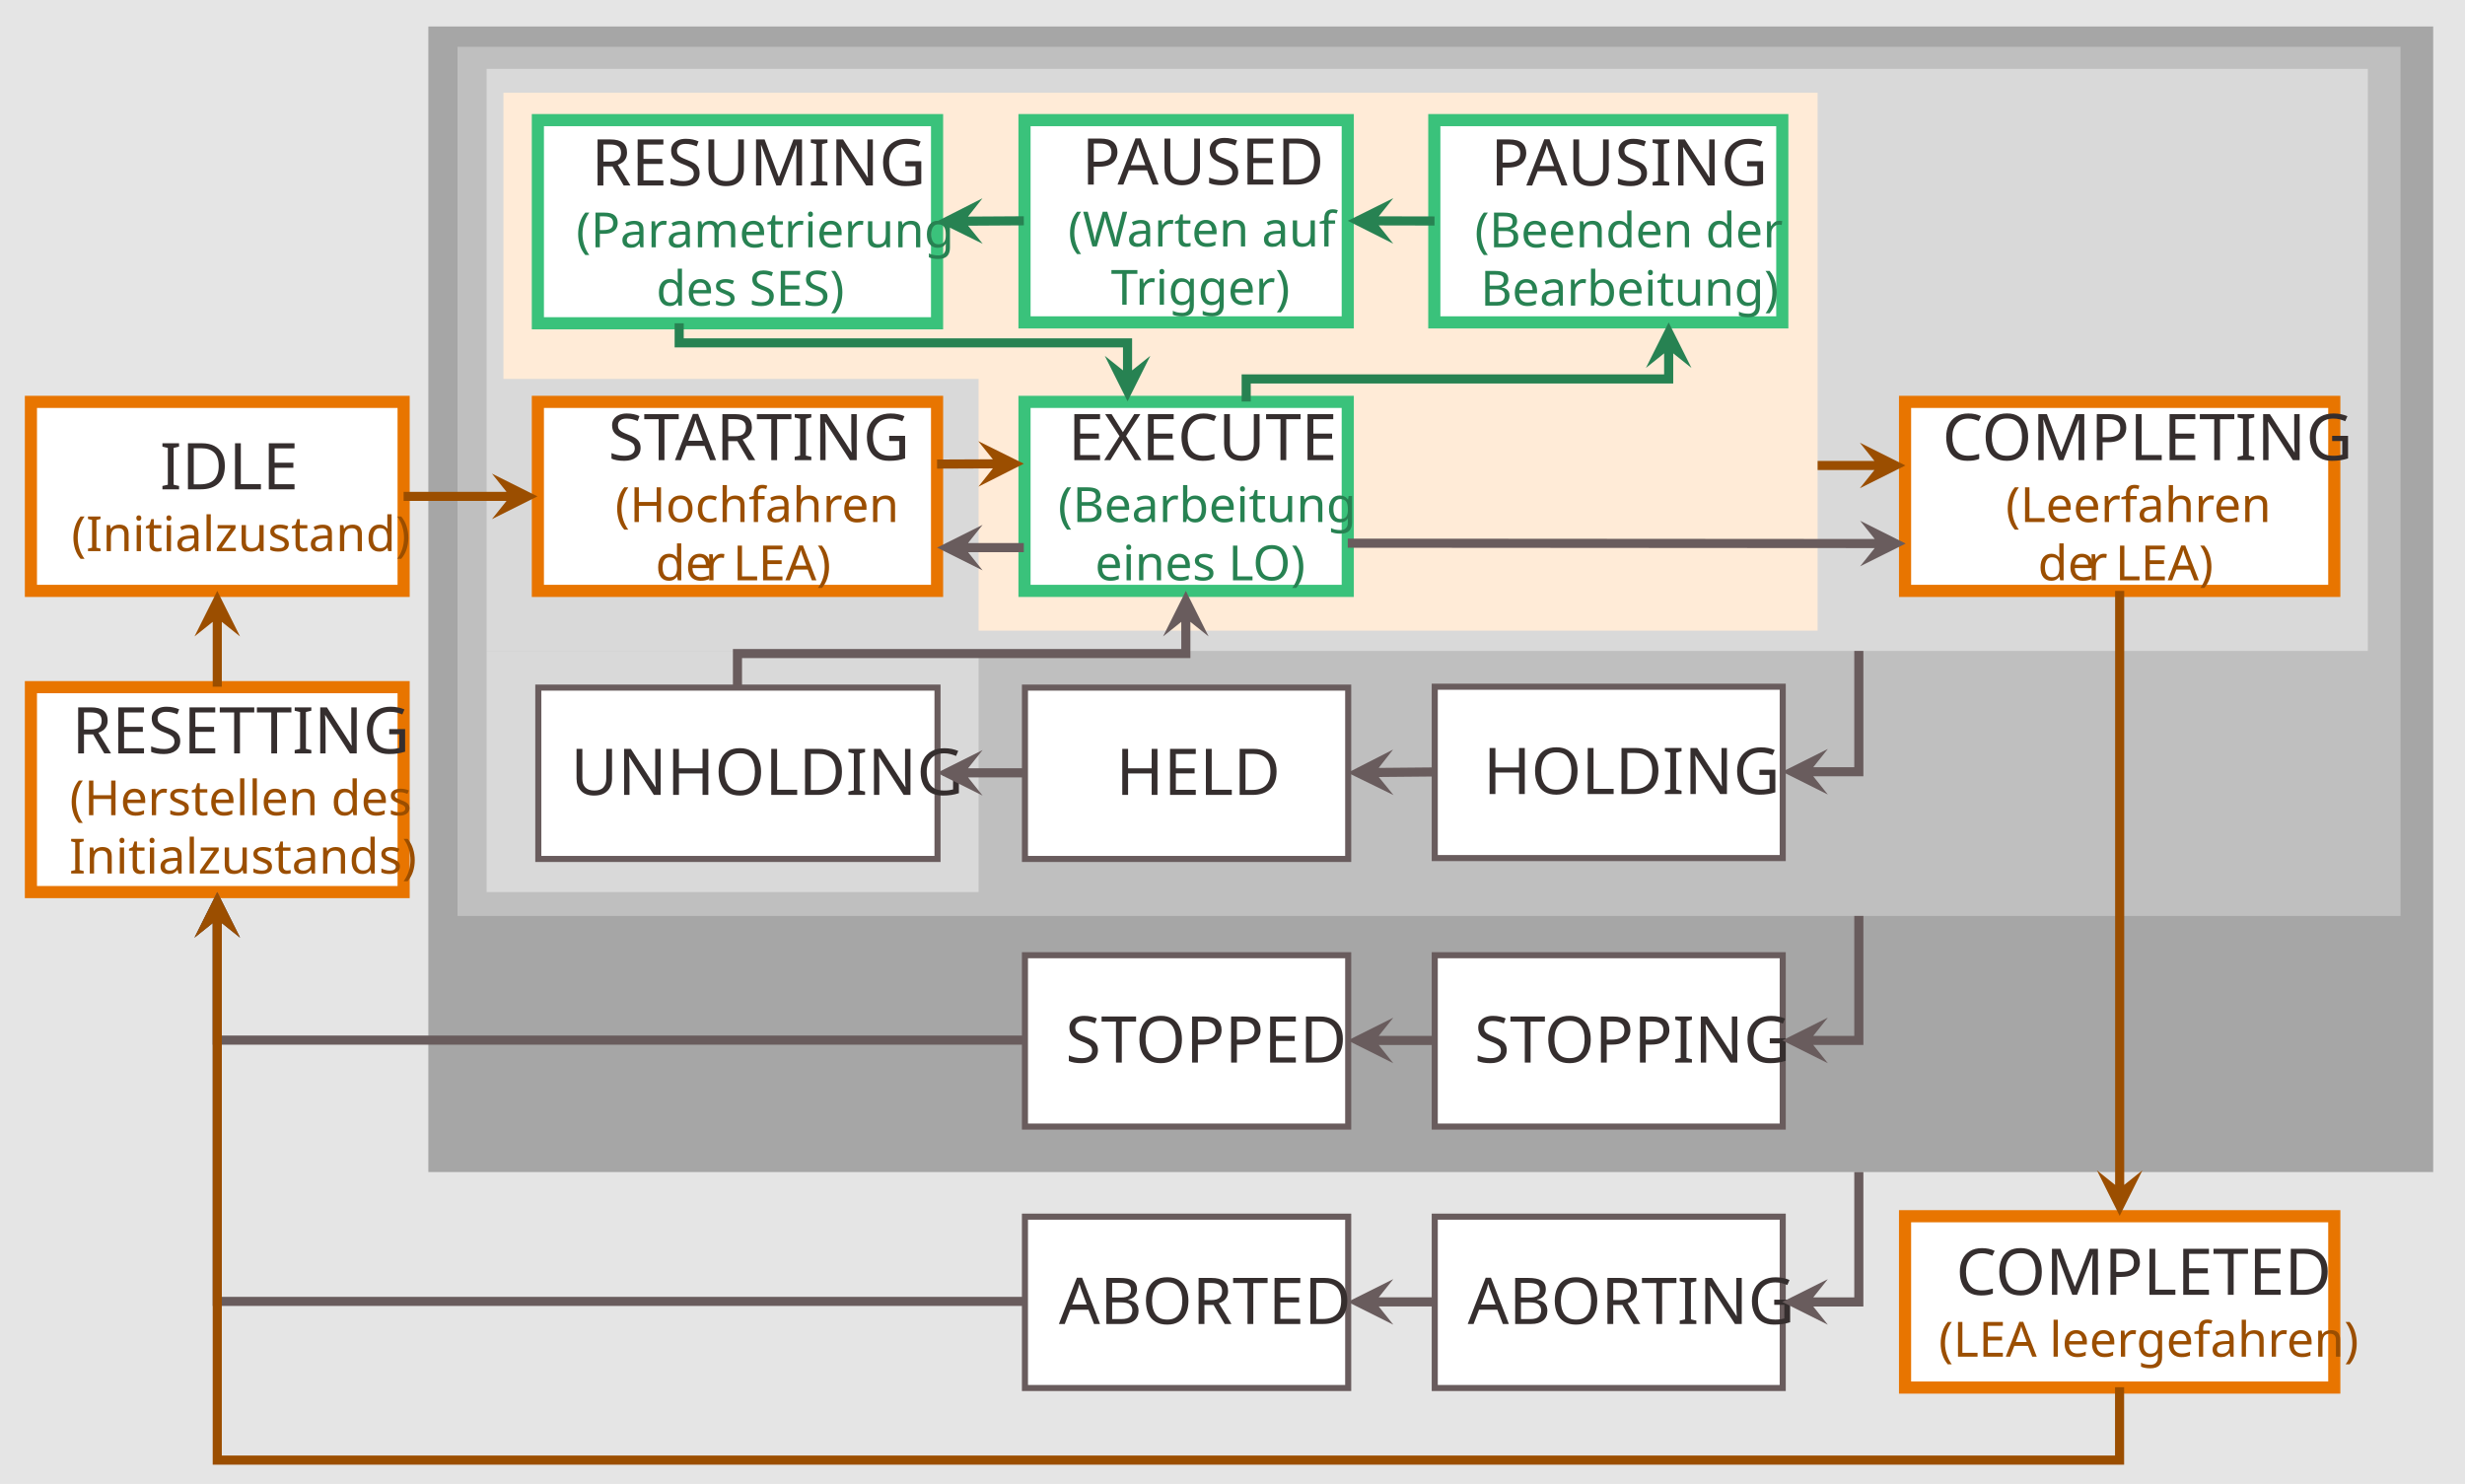
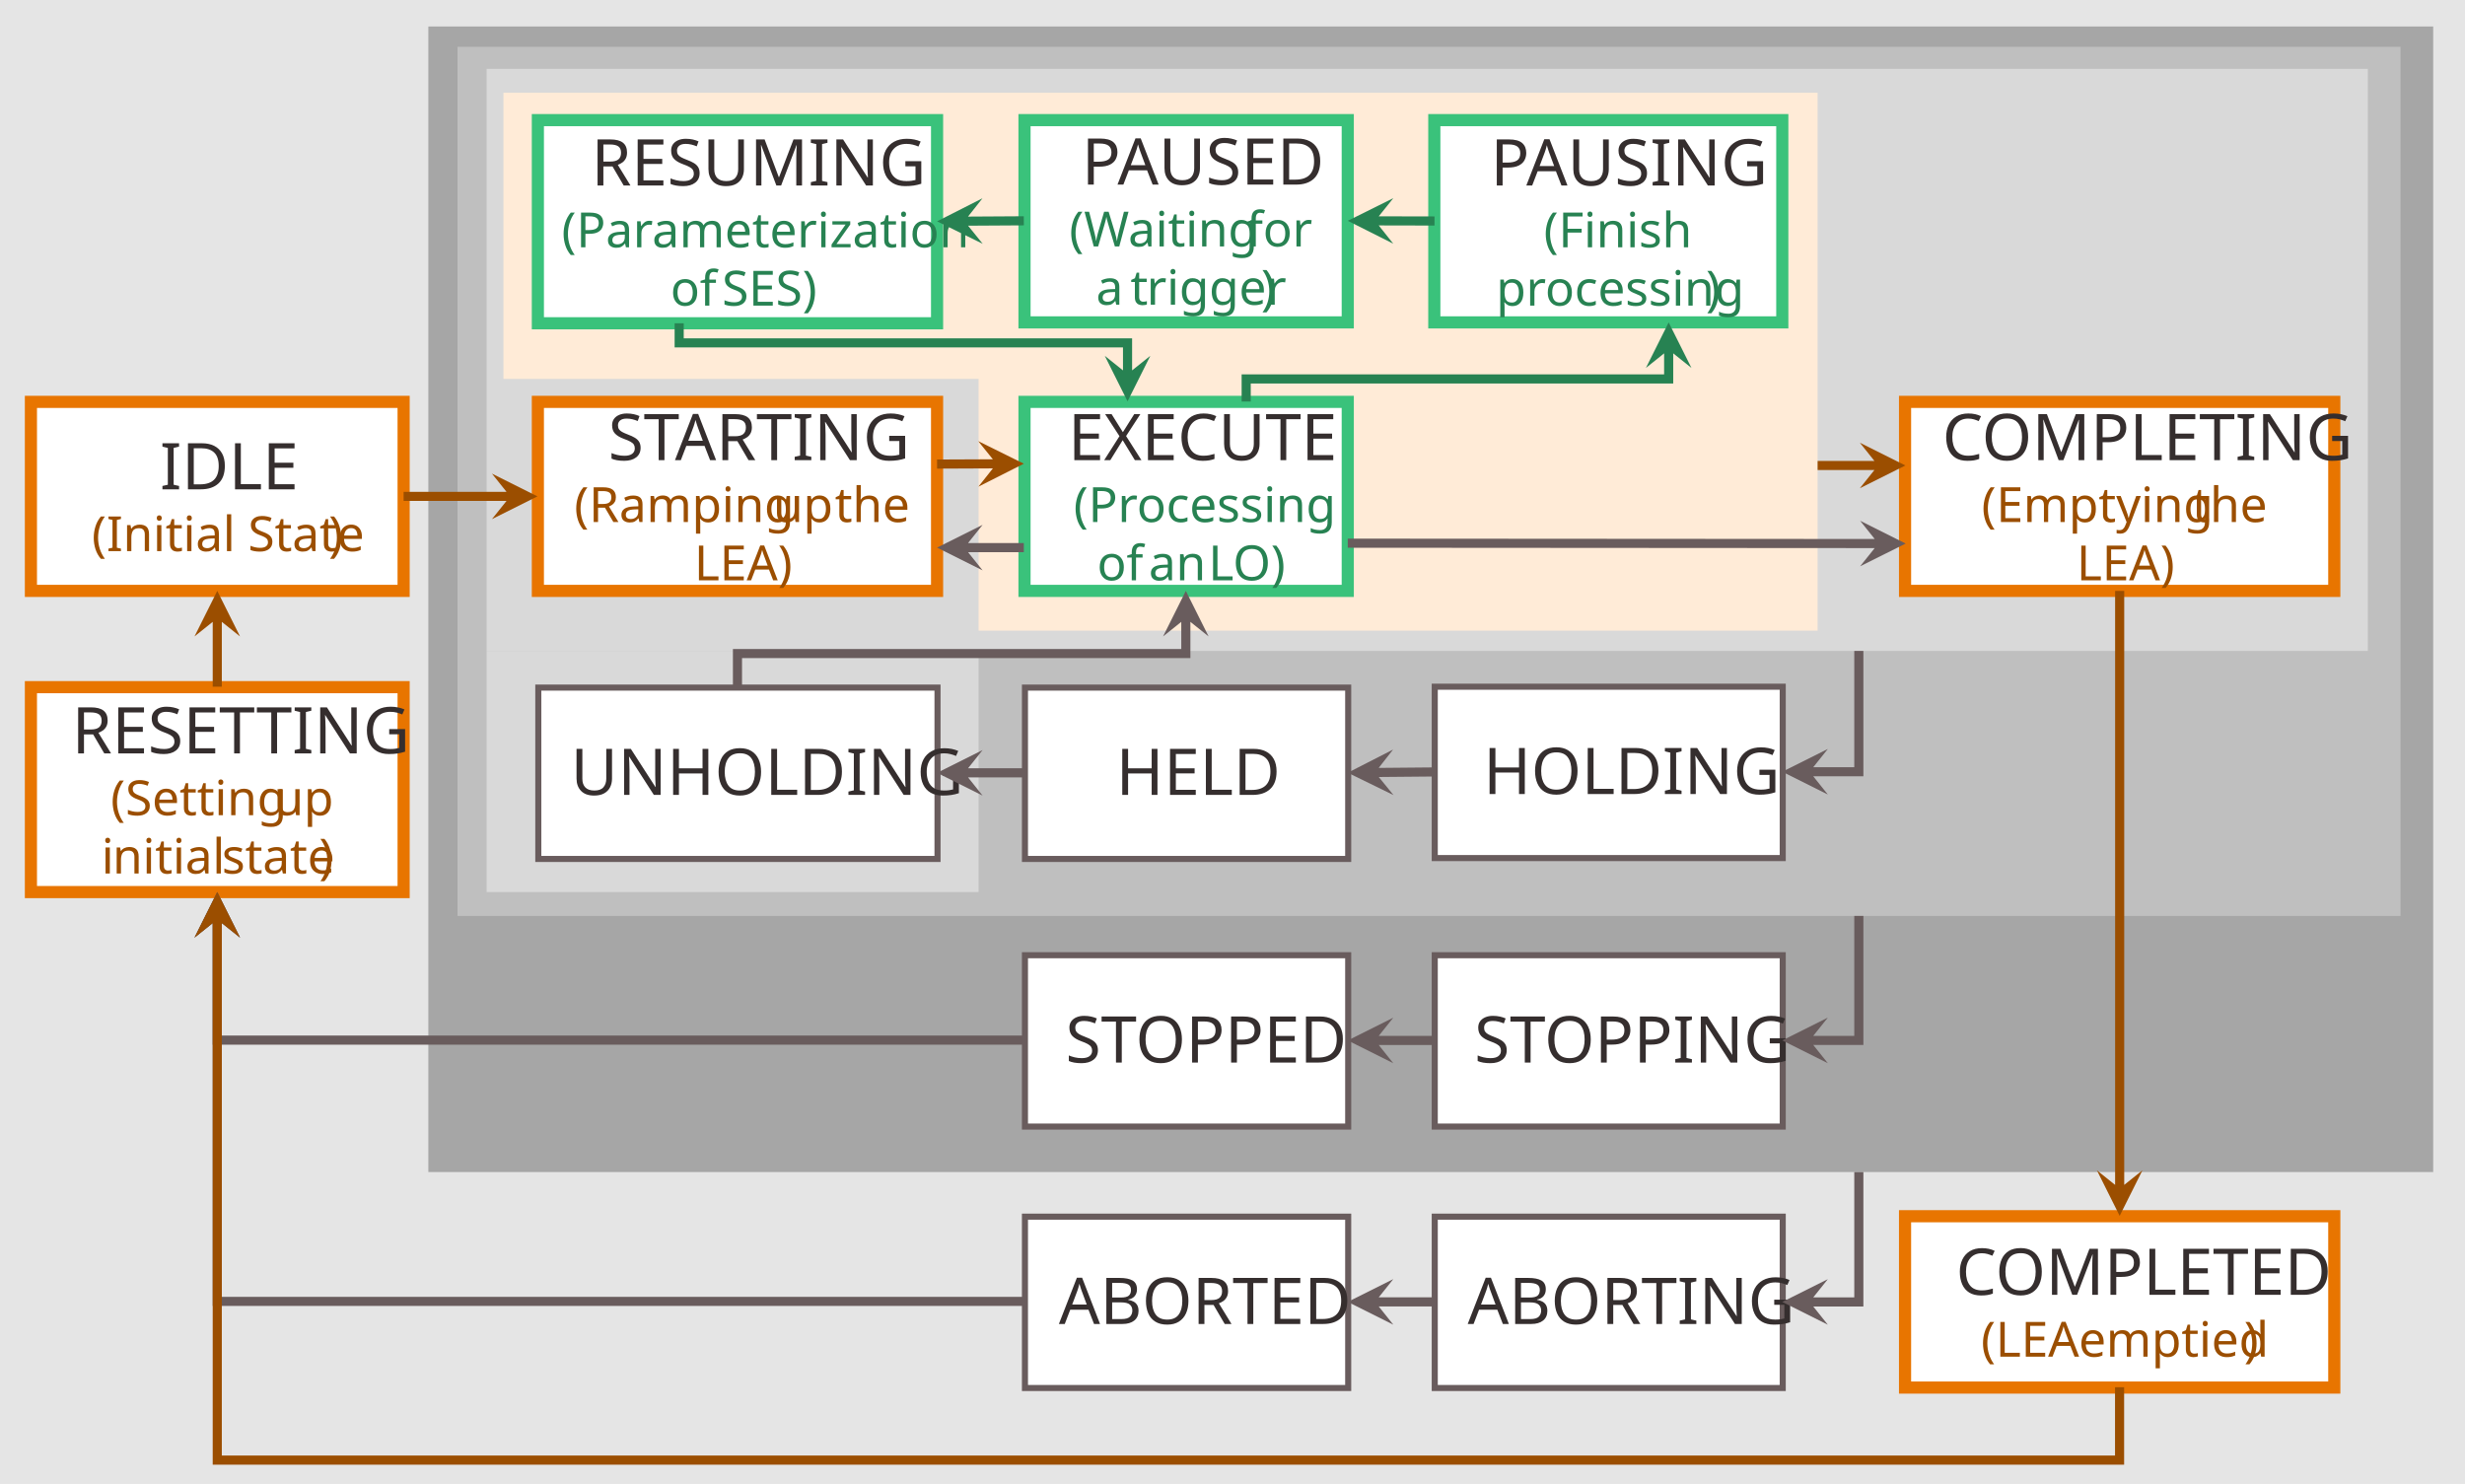
<svg xmlns="http://www.w3.org/2000/svg" width="2791" height="1680" xml:space="preserve" overflow="hidden">
  <defs>
    <clipPath id="clip0">
      <rect x="602" y="365" width="2791" height="1680" />
    </clipPath>
  </defs>
  <g clip-path="url(#clip0)" transform="translate(-602 -365)">
    <rect x="602" y="365" width="2791" height="1680" fill="#E5E5E5" />
    <rect x="1087" y="395" width="2270" height="1297" fill="#A6A6A6" />
    <rect x="1120" y="418" width="2200" height="984" fill="#BFBFBF" />
    <rect x="1153" y="1102" width="557" height="273" fill="#D9D9D9" />
    <rect x="1153" y="443" width="2130" height="659" fill="#D9D9D9" />
    <rect x="1172" y="470" width="550" height="324" fill="#FFEBD7" />
    <rect x="1710" y="470" width="950" height="609" fill="#FFEBD7" />
    <rect x="637" y="820" width="422" height="214" stroke="#E87500" stroke-width="13.75" stroke-miterlimit="8" fill="#FFFFFF" />
-     <text fill="#352E2E" font-family="Calibri,Calibri_MSFontService,sans-serif" font-weight="400" font-size="73" transform="matrix(1 0 0 1 782.981 919)">IDLE</text>
-     <text fill="#9B4E00" font-family="Calibri,Calibri_MSFontService,sans-serif" font-weight="400" font-size="55" transform="matrix(1 0 0 1 682.927 989)">(Initialzustand)</text>
+     <text fill="#352E2E" font-family="Calibri,Calibri_MSFontService,sans-serif" font-weight="400" font-size="73" transform="matrix(1 0 0 1 782.992 919)">IDLE</text>
+     <text fill="#9B4E00" font-family="Calibri,Calibri_MSFontService,sans-serif" font-weight="400" font-size="55" transform="matrix(1 0 0 1 705.947 989)">(</text>
+     <text fill="#9B4E00" font-family="Calibri,Calibri_MSFontService,sans-serif" font-weight="400" font-size="55" transform="matrix(1 0 0 1 722.561 989)">Initial State</text>
+     <text fill="#9B4E00" font-family="Calibri,Calibri_MSFontService,sans-serif" font-weight="400" font-size="55" transform="matrix(1 0 0 1 974.026 989)">)</text>
    <rect x="1211" y="820" width="452" height="214" stroke="#E87500" stroke-width="13.75" stroke-miterlimit="8" fill="#FFFFFF" />
-     <text fill="#352E2E" font-family="Calibri,Calibri_MSFontService,sans-serif" font-weight="400" font-size="73" transform="matrix(1 0 0 1 1290.66 886)">STARTING</text>
-     <text fill="#9B4E00" font-family="Calibri,Calibri_MSFontService,sans-serif" font-weight="400" font-size="55" transform="matrix(1 0 0 1 1298.57 956)">(Hochfahren </text>
-     <text fill="#9B4E00" font-family="Calibri,Calibri_MSFontService,sans-serif" font-weight="400" font-size="55" transform="matrix(1 0 0 1 1344.2 1022)">de</text>
-     <text fill="#9B4E00" font-family="Calibri,Calibri_MSFontService,sans-serif" font-weight="400" font-size="55" transform="matrix(1 0 0 1 1400.34 1022)">r</text>
-     <text fill="#9B4E00" font-family="Calibri,Calibri_MSFontService,sans-serif" font-weight="400" font-size="55" transform="matrix(1 0 0 1 1431.85 1022)">LEA)</text>
+     <text fill="#352E2E" font-family="Calibri,Calibri_MSFontService,sans-serif" font-weight="400" font-size="73" transform="matrix(1 0 0 1 1290.68 886)">STARTING</text>
+     <text fill="#9B4E00" font-family="Calibri,Calibri_MSFontService,sans-serif" font-weight="400" font-size="55" transform="matrix(1 0 0 1 1252.24 956)">(</text>
+     <text fill="#9B4E00" font-family="Calibri,Calibri_MSFontService,sans-serif" font-weight="400" font-size="55" transform="matrix(1 0 0 1 1268.86 956)">Ramping</text>
+     <text fill="#9B4E00" font-family="Calibri,Calibri_MSFontService,sans-serif" font-weight="400" font-size="55" transform="matrix(1 0 0 1 1477.4 956)">up</text>
+     <text fill="#9B4E00" font-family="Calibri,Calibri_MSFontService,sans-serif" font-weight="400" font-size="55" transform="matrix(1 0 0 1 1547.3 956)">the</text>
+     <text fill="#9B4E00" font-family="Calibri,Calibri_MSFontService,sans-serif" font-weight="400" font-size="55" transform="matrix(1 0 0 1 1388.05 1022)">LEA)</text>
    <rect x="1762" y="820" width="366" height="214" stroke="#3AC27B" stroke-width="13.75" stroke-miterlimit="8" fill="#FFFFFF" />
    <text fill="#352E2E" font-family="Calibri,Calibri_MSFontService,sans-serif" font-weight="400" font-size="73" transform="matrix(1 0 0 1 1811.33 886)">EXECUTE</text>
-     <text fill="#278252" font-family="Calibri,Calibri_MSFontService,sans-serif" font-weight="400" font-size="55" transform="matrix(1 0 0 1 1800.01 956)">(Bearbeitung </text>
-     <text fill="#278252" font-family="Calibri,Calibri_MSFontService,sans-serif" font-weight="400" font-size="55" transform="matrix(1 0 0 1 1841.86 1022)">eines LO)</text>
+     <text fill="#278252" font-family="Calibri,Calibri_MSFontService,sans-serif" font-weight="400" font-size="55" transform="matrix(1 0 0 1 1817.64 956)">(</text>
+     <text fill="#278252" font-family="Calibri,Calibri_MSFontService,sans-serif" font-weight="400" font-size="55" transform="matrix(1 0 0 1 1834.25 956)">Processing </text>
+     <text fill="#278252" font-family="Calibri,Calibri_MSFontService,sans-serif" font-weight="400" font-size="55" transform="matrix(1 0 0 1 1844.15 1022)">of</text>
+     <text fill="#278252" font-family="Calibri,Calibri_MSFontService,sans-serif" font-weight="400" font-size="55" transform="matrix(1 0 0 1 1902.59 1022)">an</text>
+     <text fill="#278252" font-family="Calibri,Calibri_MSFontService,sans-serif" font-weight="400" font-size="55" transform="matrix(1 0 0 1 1970.19 1022)">LO)</text>
    <rect x="1211" y="501" width="452" height="230" stroke="#3AC27B" stroke-width="13.75" stroke-miterlimit="8" fill="#FFFFFF" />
-     <text fill="#352E2E" font-family="Calibri,Calibri_MSFontService,sans-serif" font-weight="400" font-size="73" transform="matrix(1 0 0 1 1271.51 575)">RESUMING</text>
-     <text fill="#278252" font-family="Calibri,Calibri_MSFontService,sans-serif" font-weight="400" font-size="55" transform="matrix(1 0 0 1 1254.41 645)">(Parametrierung </text>
-     <text fill="#278252" font-family="Calibri,Calibri_MSFontService,sans-serif" font-weight="400" font-size="55" transform="matrix(1 0 0 1 1345.02 711)">des SES)</text>
+     <text fill="#352E2E" font-family="Calibri,Calibri_MSFontService,sans-serif" font-weight="400" font-size="73" transform="matrix(1 0 0 1 1271.52 575)">RESUMING</text>
+     <text fill="#278252" font-family="Calibri,Calibri_MSFontService,sans-serif" font-weight="400" font-size="55" transform="matrix(1 0 0 1 1237.94 645)">(</text>
+     <text fill="#278252" font-family="Calibri,Calibri_MSFontService,sans-serif" font-weight="400" font-size="55" transform="matrix(1 0 0 1 1254.56 645)">Parameterization</text>
+     <text fill="#278252" font-family="Calibri,Calibri_MSFontService,sans-serif" font-weight="400" font-size="55" transform="matrix(1 0 0 1 1361.08 711)">of</text>
+     <text fill="#278252" font-family="Calibri,Calibri_MSFontService,sans-serif" font-weight="400" font-size="55" transform="matrix(1 0 0 1 1419.51 711)">SES)</text>
    <rect x="2759" y="820" width="486" height="214" stroke="#E87500" stroke-width="13.75" stroke-miterlimit="8" fill="#FFFFFF" />
    <text fill="#352E2E" font-family="Calibri,Calibri_MSFontService,sans-serif" font-weight="400" font-size="73" transform="matrix(1 0 0 1 2801.13 886)">COMPLETING</text>
-     <text fill="#9B4E00" font-family="Calibri,Calibri_MSFontService,sans-serif" font-weight="400" font-size="55" transform="matrix(1 0 0 1 2873.04 956)">(Leerfahren </text>
-     <text fill="#9B4E00" font-family="Calibri,Calibri_MSFontService,sans-serif" font-weight="400" font-size="55" transform="matrix(1 0 0 1 2909.38 1022)">de</text>
-     <text fill="#9B4E00" font-family="Calibri,Calibri_MSFontService,sans-serif" font-weight="400" font-size="55" transform="matrix(1 0 0 1 2965.53 1022)">r</text>
-     <text fill="#9B4E00" font-family="Calibri,Calibri_MSFontService,sans-serif" font-weight="400" font-size="55" transform="matrix(1 0 0 1 2997.04 1022)">LEA)</text>
+     <text fill="#9B4E00" font-family="Calibri,Calibri_MSFontService,sans-serif" font-weight="400" font-size="55" transform="matrix(1 0 0 1 2845.63 956)">(</text>
+     <text fill="#9B4E00" font-family="Calibri,Calibri_MSFontService,sans-serif" font-weight="400" font-size="55" transform="matrix(1 0 0 1 2862.24 956)">Emptying</text>
+     <text fill="#9B4E00" font-family="Calibri,Calibri_MSFontService,sans-serif" font-weight="400" font-size="55" transform="matrix(1 0 0 1 3084.28 956)">the</text>
+     <text fill="#9B4E00" font-family="Calibri,Calibri_MSFontService,sans-serif" font-weight="400" font-size="55" transform="matrix(1 0 0 1 2953.22 1022)">LEA)</text>
    <rect x="1762" y="501" width="366" height="229" stroke="#3AC27B" stroke-width="13.75" stroke-miterlimit="8" fill="#FFFFFF" />
    <text fill="#352E2E" font-family="Calibri,Calibri_MSFontService,sans-serif" font-weight="400" font-size="73" transform="matrix(1 0 0 1 1826.78 574)">PAUSED</text>
-     <text fill="#278252" font-family="Calibri,Calibri_MSFontService,sans-serif" font-weight="400" font-size="55" transform="matrix(1 0 0 1 1811.29 644)">(Warten auf </text>
-     <text fill="#278252" font-family="Calibri,Calibri_MSFontService,sans-serif" font-weight="400" font-size="55" transform="matrix(1 0 0 1 1859.85 710)">Trigger)</text>
+     <text fill="#278252" font-family="Calibri,Calibri_MSFontService,sans-serif" font-weight="400" font-size="55" transform="matrix(1 0 0 1 1812.71 644)">(</text>
+     <text fill="#278252" font-family="Calibri,Calibri_MSFontService,sans-serif" font-weight="400" font-size="55" transform="matrix(1 0 0 1 1829.32 644)">Waiting </text>
+     <text fill="#278252" font-family="Calibri,Calibri_MSFontService,sans-serif" font-weight="400" font-size="55" transform="matrix(1 0 0 1 2013.05 644)">for</text>
+     <text fill="#278252" font-family="Calibri,Calibri_MSFontService,sans-serif" font-weight="400" font-size="55" transform="matrix(1 0 0 1 1842.96 710)">a </text>
+     <text fill="#278252" font-family="Calibri,Calibri_MSFontService,sans-serif" font-weight="400" font-size="55" transform="matrix(1 0 0 1 1881.92 710)">t</text>
+     <text fill="#278252" font-family="Calibri,Calibri_MSFontService,sans-serif" font-weight="400" font-size="55" transform="matrix(1 0 0 1 1900.25 710)">rigger</text>
+     <text fill="#278252" font-family="Calibri,Calibri_MSFontService,sans-serif" font-weight="400" font-size="55" transform="matrix(1 0 0 1 2029.78 710)">)</text>
    <rect x="2226" y="501" width="394" height="229" stroke="#3AC27B" stroke-width="13.75" stroke-miterlimit="8" fill="#FFFFFF" />
-     <text fill="#352E2E" font-family="Calibri,Calibri_MSFontService,sans-serif" font-weight="400" font-size="73" transform="matrix(1 0 0 1 2289.66 575)">PAUSING</text>
-     <text fill="#278252" font-family="Calibri,Calibri_MSFontService,sans-serif" font-weight="400" font-size="55" transform="matrix(1 0 0 1 2271.78 645)">(Beenden der </text>
-     <text fill="#278252" font-family="Calibri,Calibri_MSFontService,sans-serif" font-weight="400" font-size="55" transform="matrix(1 0 0 1 2278.36 711)">Bearbeitung)</text>
+     <text fill="#352E2E" font-family="Calibri,Calibri_MSFontService,sans-serif" font-weight="400" font-size="73" transform="matrix(1 0 0 1 2289.67 575)">PAUSING</text>
+     <text fill="#278252" font-family="Calibri,Calibri_MSFontService,sans-serif" font-weight="400" font-size="55" transform="matrix(1 0 0 1 2349.98 645)">(</text>
+     <text fill="#278252" font-family="Calibri,Calibri_MSFontService,sans-serif" font-weight="400" font-size="55" transform="matrix(1 0 0 1 2366.6 645)">Finish </text>
+     <text fill="#278252" font-family="Calibri,Calibri_MSFontService,sans-serif" font-weight="400" font-size="55" transform="matrix(1 0 0 1 2296.02 711)">processing</text>
+     <text fill="#278252" font-family="Calibri,Calibri_MSFontService,sans-serif" font-weight="400" font-size="55" transform="matrix(1 0 0 1 2533.46 711)">)</text>
    <rect x="2759" y="1742" width="486" height="194" stroke="#E87500" stroke-width="13.75" stroke-miterlimit="8" fill="#FFFFFF" />
-     <text fill="#352E2E" font-family="Calibri,Calibri_MSFontService,sans-serif" font-weight="400" font-size="73" transform="matrix(1 0 0 1 2816.58 1831)">COMPLETED</text>
-     <text fill="#9B4E00" font-family="Calibri,Calibri_MSFontService,sans-serif" font-weight="400" font-size="55" transform="matrix(1 0 0 1 2797.13 1901)">(LEA leergefahren)</text>
+     <text fill="#352E2E" font-family="Calibri,Calibri_MSFontService,sans-serif" font-weight="400" font-size="73" transform="matrix(1 0 0 1 2816.59 1831)">COMPLETED</text>
+     <text fill="#9B4E00" font-family="Calibri,Calibri_MSFontService,sans-serif" font-weight="400" font-size="55" transform="matrix(1 0 0 1 2845.06 1901)">(LEA </text>
+     <text fill="#9B4E00" font-family="Calibri,Calibri_MSFontService,sans-serif" font-weight="400" font-size="55" transform="matrix(1 0 0 1 2955.61 1901)">emptied</text>
+     <text fill="#9B4E00" font-family="Calibri,Calibri_MSFontService,sans-serif" font-weight="400" font-size="55" transform="matrix(1 0 0 1 3142.7 1901)">)</text>
    <rect x="637" y="1143" width="422" height="232" stroke="#E87500" stroke-width="13.75" stroke-miterlimit="8" fill="#FFFFFF" />
-     <text fill="#352E2E" font-family="Calibri,Calibri_MSFontService,sans-serif" font-weight="400" font-size="73" transform="matrix(1 0 0 1 683.442 1218)">RESETTING</text>
-     <text fill="#9B4E00" font-family="Calibri,Calibri_MSFontService,sans-serif" font-weight="400" font-size="55" transform="matrix(1 0 0 1 680.945 1288)">(Herstellen des </text>
-     <text fill="#9B4E00" font-family="Calibri,Calibri_MSFontService,sans-serif" font-weight="400" font-size="55" transform="matrix(1 0 0 1 680.349 1354)">Initialzustands)</text>
+     <text fill="#352E2E" font-family="Calibri,Calibri_MSFontService,sans-serif" font-weight="400" font-size="73" transform="matrix(1 0 0 1 683.431 1218)">RESETTING</text>
+     <text fill="#9B4E00" font-family="Calibri,Calibri_MSFontService,sans-serif" font-weight="400" font-size="55" transform="matrix(1 0 0 1 727.362 1288)">(</text>
+     <text fill="#9B4E00" font-family="Calibri,Calibri_MSFontService,sans-serif" font-weight="400" font-size="55" transform="matrix(1 0 0 1 743.977 1288)">Setting </text>
+     <text fill="#9B4E00" font-family="Calibri,Calibri_MSFontService,sans-serif" font-weight="400" font-size="55" transform="matrix(1 0 0 1 911.91 1288)">up</text>
+     <text fill="#9B4E00" font-family="Calibri,Calibri_MSFontService,sans-serif" font-weight="400" font-size="55" transform="matrix(1 0 0 1 716.844 1354)">i</text>
+     <text fill="#9B4E00" font-family="Calibri,Calibri_MSFontService,sans-serif" font-weight="400" font-size="55" transform="matrix(1 0 0 1 729.448 1354)">nitial</text>
+     <text fill="#9B4E00" font-family="Calibri,Calibri_MSFontService,sans-serif" font-weight="400" font-size="55" transform="matrix(1 0 0 1 853.198 1354)">state</text>
+     <text fill="#9B4E00" font-family="Calibri,Calibri_MSFontService,sans-serif" font-weight="400" font-size="55" transform="matrix(1 0 0 1 963.106 1354)">)</text>
    <rect x="1211.5" y="1143.5" width="452" height="194" stroke="#695C5D" stroke-width="6.875" stroke-miterlimit="8" fill="#FFFFFF" />
    <text fill="#352E2E" font-family="Calibri,Calibri_MSFontService,sans-serif" font-weight="400" font-size="73" transform="matrix(1 0 0 1 1248.23 1265)">UNHOLDING</text>
    <rect x="1762.5" y="1143.5" width="366" height="194" stroke="#695C5D" stroke-width="6.875" stroke-miterlimit="8" fill="#FFFFFF" />
    <text fill="#352E2E" font-family="Calibri,Calibri_MSFontService,sans-serif" font-weight="400" font-size="73" transform="matrix(1 0 0 1 1865.61 1265)">HELD</text>
    <rect x="2226.5" y="1142.5" width="394" height="194" stroke="#695C5D" stroke-width="6.875" stroke-miterlimit="8" fill="#FFFFFF" />
    <text fill="#352E2E" font-family="Calibri,Calibri_MSFontService,sans-serif" font-weight="400" font-size="73" transform="matrix(1 0 0 1 2281.52 1264)">HOLDING</text>
    <rect x="1762.5" y="1446.5" width="366" height="194" stroke="#695C5D" stroke-width="6.875" stroke-miterlimit="8" fill="#FFFFFF" />
    <text fill="#352E2E" font-family="Calibri,Calibri_MSFontService,sans-serif" font-weight="400" font-size="73" transform="matrix(1 0 0 1 1808.47 1568)">STOPPED</text>
    <rect x="2226.5" y="1446.5" width="394" height="194" stroke="#695C5D" stroke-width="6.875" stroke-miterlimit="8" fill="#FFFFFF" />
    <text fill="#352E2E" font-family="Calibri,Calibri_MSFontService,sans-serif" font-weight="400" font-size="73" transform="matrix(1 0 0 1 2271.36 1568)">STOPPING</text>
    <rect x="1762.5" y="1742.5" width="366" height="194" stroke="#695C5D" stroke-width="6.875" stroke-miterlimit="8" fill="#FFFFFF" />
    <text fill="#352E2E" font-family="Calibri,Calibri_MSFontService,sans-serif" font-weight="400" font-size="73" transform="matrix(1 0 0 1 1800.94 1864)">ABORTED</text>
    <rect x="2226.5" y="1742.5" width="394" height="194" stroke="#695C5D" stroke-width="6.875" stroke-miterlimit="8" fill="#FFFFFF" />
    <text fill="#352E2E" font-family="Calibri,Calibri_MSFontService,sans-serif" font-weight="400" font-size="73" transform="matrix(1 0 0 1 2263.83 1864)">ABORTING</text>
    <path d="M1059 921.844 1179.63 921.844 1179.63 932.157 1059 932.156ZM1179.63 927 1159 901.219 1210.56 927 1159 952.782Z" fill="#9B4E00" />
    <path d="M0.022-5.156 67.317-4.867 67.273 5.445-0.022 5.156ZM67.295 0.289 46.781-25.58 98.232 0.422 46.559 25.982Z" fill="#9B4E00" transform="matrix(1 0 0 -1 1663 890.422)" />
    <path d="M0-5.156 27.361-5.156 27.361 507.664 22.205 502.508 57.472 502.508 57.472 512.821 17.049 512.821 17.049 0 22.205 5.156 0 5.156ZM57.472 507.664 36.847 481.883 88.409 507.664 36.847 533.446Z" fill="#278252" transform="matrix(1.83697e-16 1 1 -1.83697e-16 1371 731)" />
    <path d="M30.968-4.971 98.263-4.569 98.201 5.744 30.906 5.341ZM30.937 0.185 51.407 26.089 0 0 51.716-25.472Z" fill="#278252" transform="matrix(1 0 0 -1 1663 615.588)" />
    <path d="M2158.95 609.91 2226.24 610.055 2226.22 620.367 2158.93 620.223ZM2158.94 615.066 2179.51 640.892 2128 615 2179.62 589.33Z" fill="#278252" />
    <path d="M2007.84 819.585 2007.84 788.887 2491.36 788.887 2486.2 794.043 2486.2 760.938 2496.51 760.938 2496.51 799.199 2013 799.199 2018.16 794.043 2018.16 819.585ZM2491.36 760.938 2465.58 781.563 2491.36 730 2517.14 781.563Z" fill="#278252" />
    <path d="M2128 974.844 2728.75 975.245 2728.75 985.558 2128 985.156ZM2728.75 980.402 2708.14 954.607 2759.69 980.422 2708.11 1006.17Z" fill="#695C5D" />
    <path d="M2660 886.844 2728.43 886.844 2728.43 897.157 2660 897.156ZM2728.43 892 2707.81 866.219 2759.37 892 2707.81 917.781Z" fill="#9B4E00" />
    <path d="M2711.82 1102 2711.82 1243.93 2650.94 1243.93 2650.94 1233.61 2706.67 1233.61 2701.51 1238.77 2701.51 1102ZM2650.94 1238.77 2671.56 1264.55 2620 1238.77 2671.56 1212.99Z" fill="#695C5D" />
    <path d="M30.982-4.879 98.278-4.277 98.186 6.036 30.89 5.433ZM30.936 0.277 51.33 26.242 0 0 51.791-25.319Z" fill="#695C5D" transform="matrix(1 0 0 -1 2128 1239.88)" />
    <path d="M30.938-5.156 98.232-5.156 98.232 5.157 30.938 5.156ZM30.938 0 51.562 25.781 0 0 51.563-25.781Z" fill="#695C5D" transform="matrix(1 0 0 -1 1663 1240)" />
    <path d="M1431.84 1142.92 1431.84 1099.8 1944.66 1099.8 1939.51 1104.96 1939.51 1064.94 1949.82 1064.94 1949.82 1110.11 1437 1110.11 1442.16 1104.96 1442.16 1142.92ZM1944.66 1064.94 1918.88 1085.56 1944.66 1034 1970.45 1085.56Z" fill="#695C5D" />
    <path d="M2711.83 1402 2711.83 1548.1 2650.94 1548.1 2650.94 1537.79 2706.67 1537.79 2701.51 1542.95 2701.51 1402ZM2650.94 1542.95 2671.56 1568.73 2620 1542.95 2671.56 1517.17Z" fill="#695C5D" />
    <path d="M30.938-5.156 98.232-5.156 98.232 5.157 30.938 5.156ZM30.938 0 51.562 25.781 0 0 51.563-25.781Z" fill="#695C5D" transform="matrix(1 0 0 -1 2128 1543)" />
    <path d="M1761.3 1547.77 842.844 1547.77 842.844 1405.94 853.156 1405.94 853.156 1542.61 848 1537.46 1761.3 1537.46ZM848 1405.94 822.219 1426.56 848 1375 873.781 1426.56Z" fill="#695C5D" />
    <path d="M2711.82 1692 2711.82 1844.21 2650.94 1844.21 2650.94 1833.9 2706.67 1833.9 2701.51 1839.05 2701.51 1692ZM2650.94 1839.05 2671.56 1864.83 2620 1839.05 2671.56 1813.27Z" fill="#695C5D" />
    <path d="M30.938-5.156 98.232-5.156 98.232 5.157 30.938 5.156ZM30.938 0 51.562 25.781 0 0 51.563-25.781Z" fill="#695C5D" transform="matrix(1 0 0 -1 2128 1839)" />
    <path d="M1761.3 1843.58 842.844 1843.58 842.844 1405.94 853.156 1405.94 853.156 1838.42 848 1833.27 1761.3 1833.27ZM848 1405.94 822.219 1426.56 848 1375 873.781 1426.56Z" fill="#695C5D" />
    <path d="M3007.16 1034 3007.16 1710.66 2996.84 1710.66 2996.84 1034ZM3002 1710.66 3027.78 1690.04 3002 1741.6 2976.22 1690.04Z" fill="#9B4E00" />
    <path d="M0 5.156-82.5 5.156-77.344 0-77.344 2153.89-82.5 2148.74 529.678 2148.74 529.678 2159.05-87.656 2159.05-87.656-5.156 0-5.156ZM529.676 2153.89 509.051 2128.11 560.614 2153.89 509.051 2179.67Z" fill="#9B4E00" transform="matrix(-6.12323e-17 -1 -1 6.12323e-17 3001.89 1935.61)" />
    <path d="M853.156 1064.94 853.157 1142.49 842.844 1142.49 842.844 1064.94ZM848 1064.94 822.219 1085.56 848 1034 873.781 1085.56Z" fill="#9B4E00" />
    <path d="M1693.94 979.844 1761.23 979.844 1761.23 990.156 1693.94 990.156ZM1693.94 985 1714.56 1010.78 1663 985 1714.56 959.219Z" fill="#695C5D" />
  </g>
</svg>
